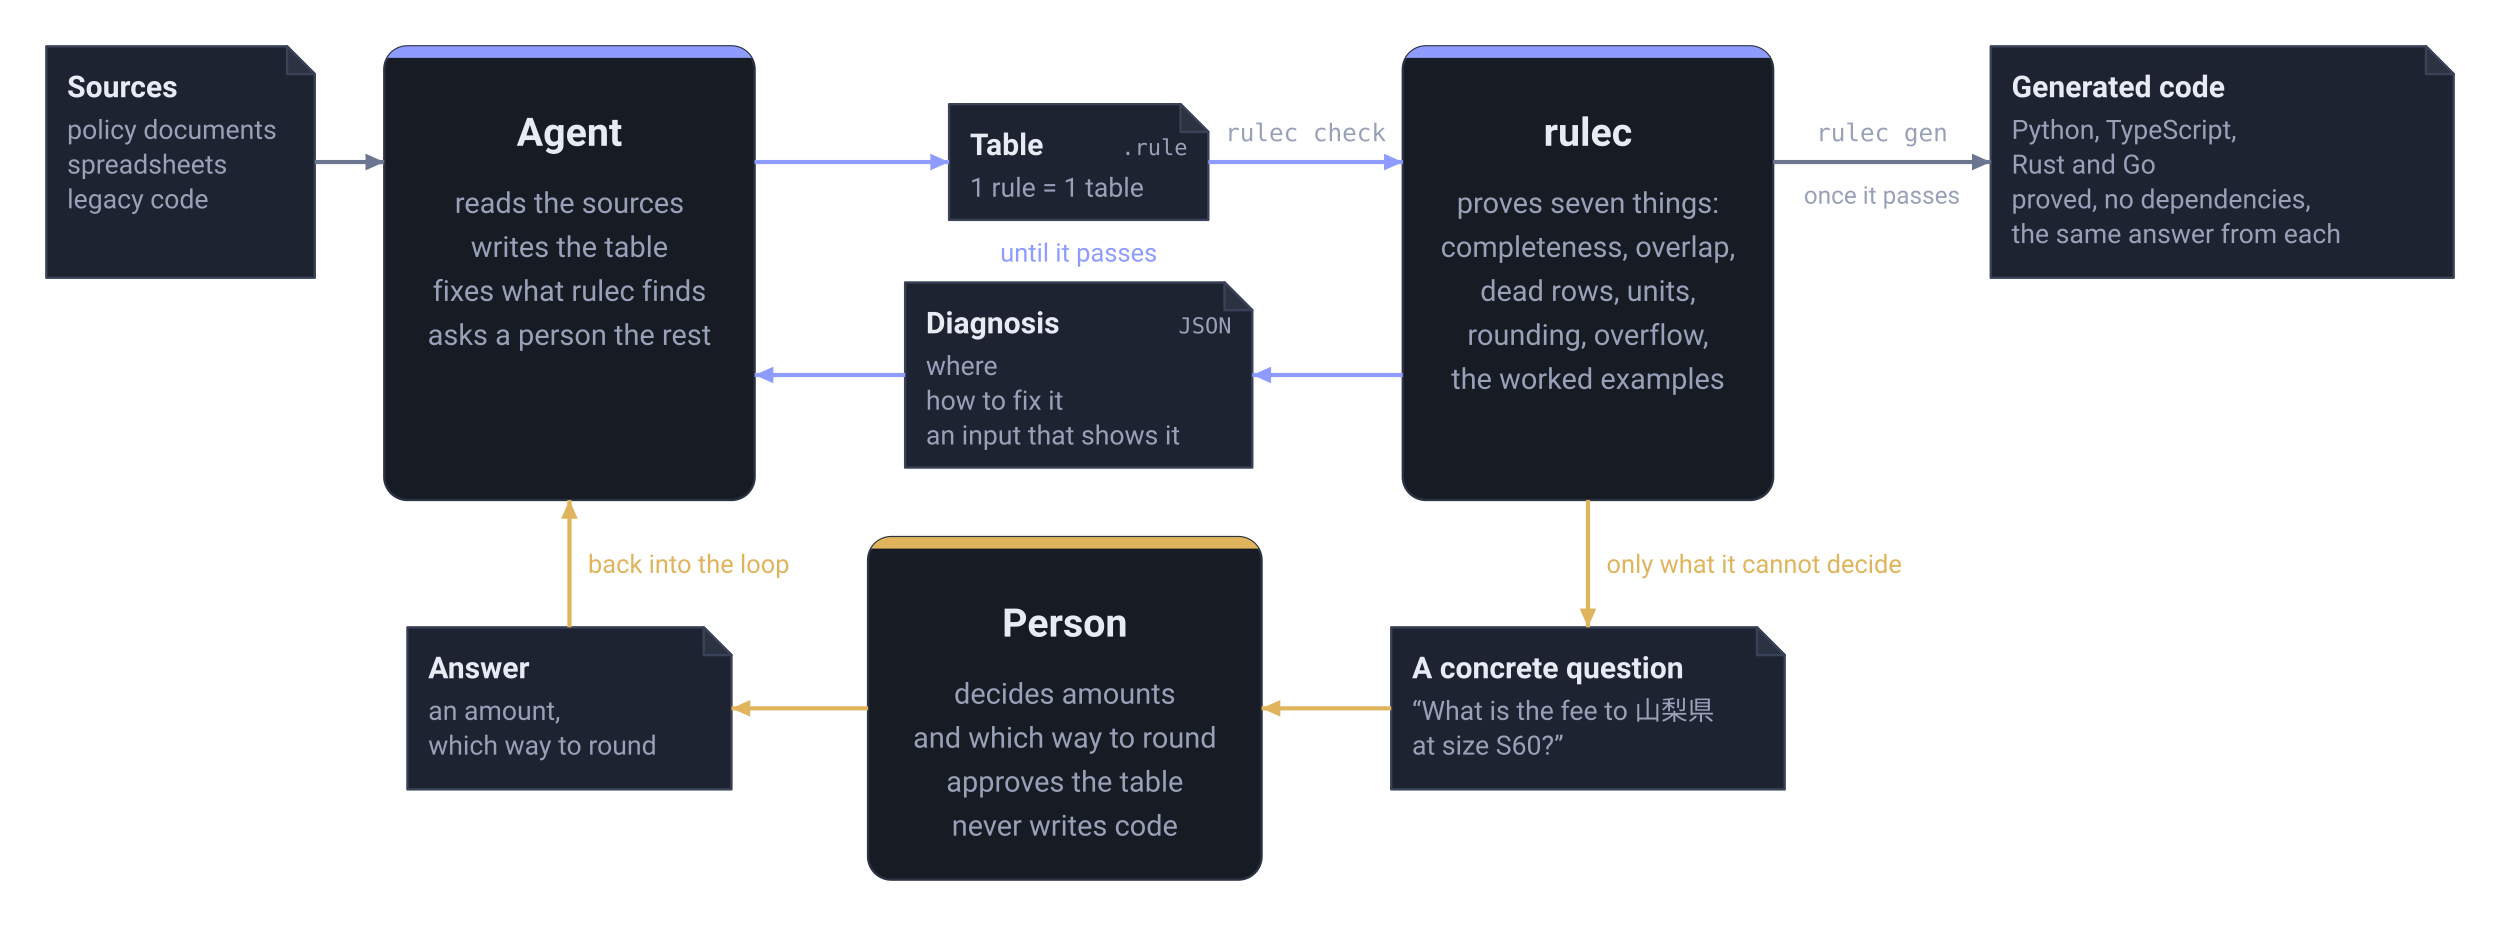
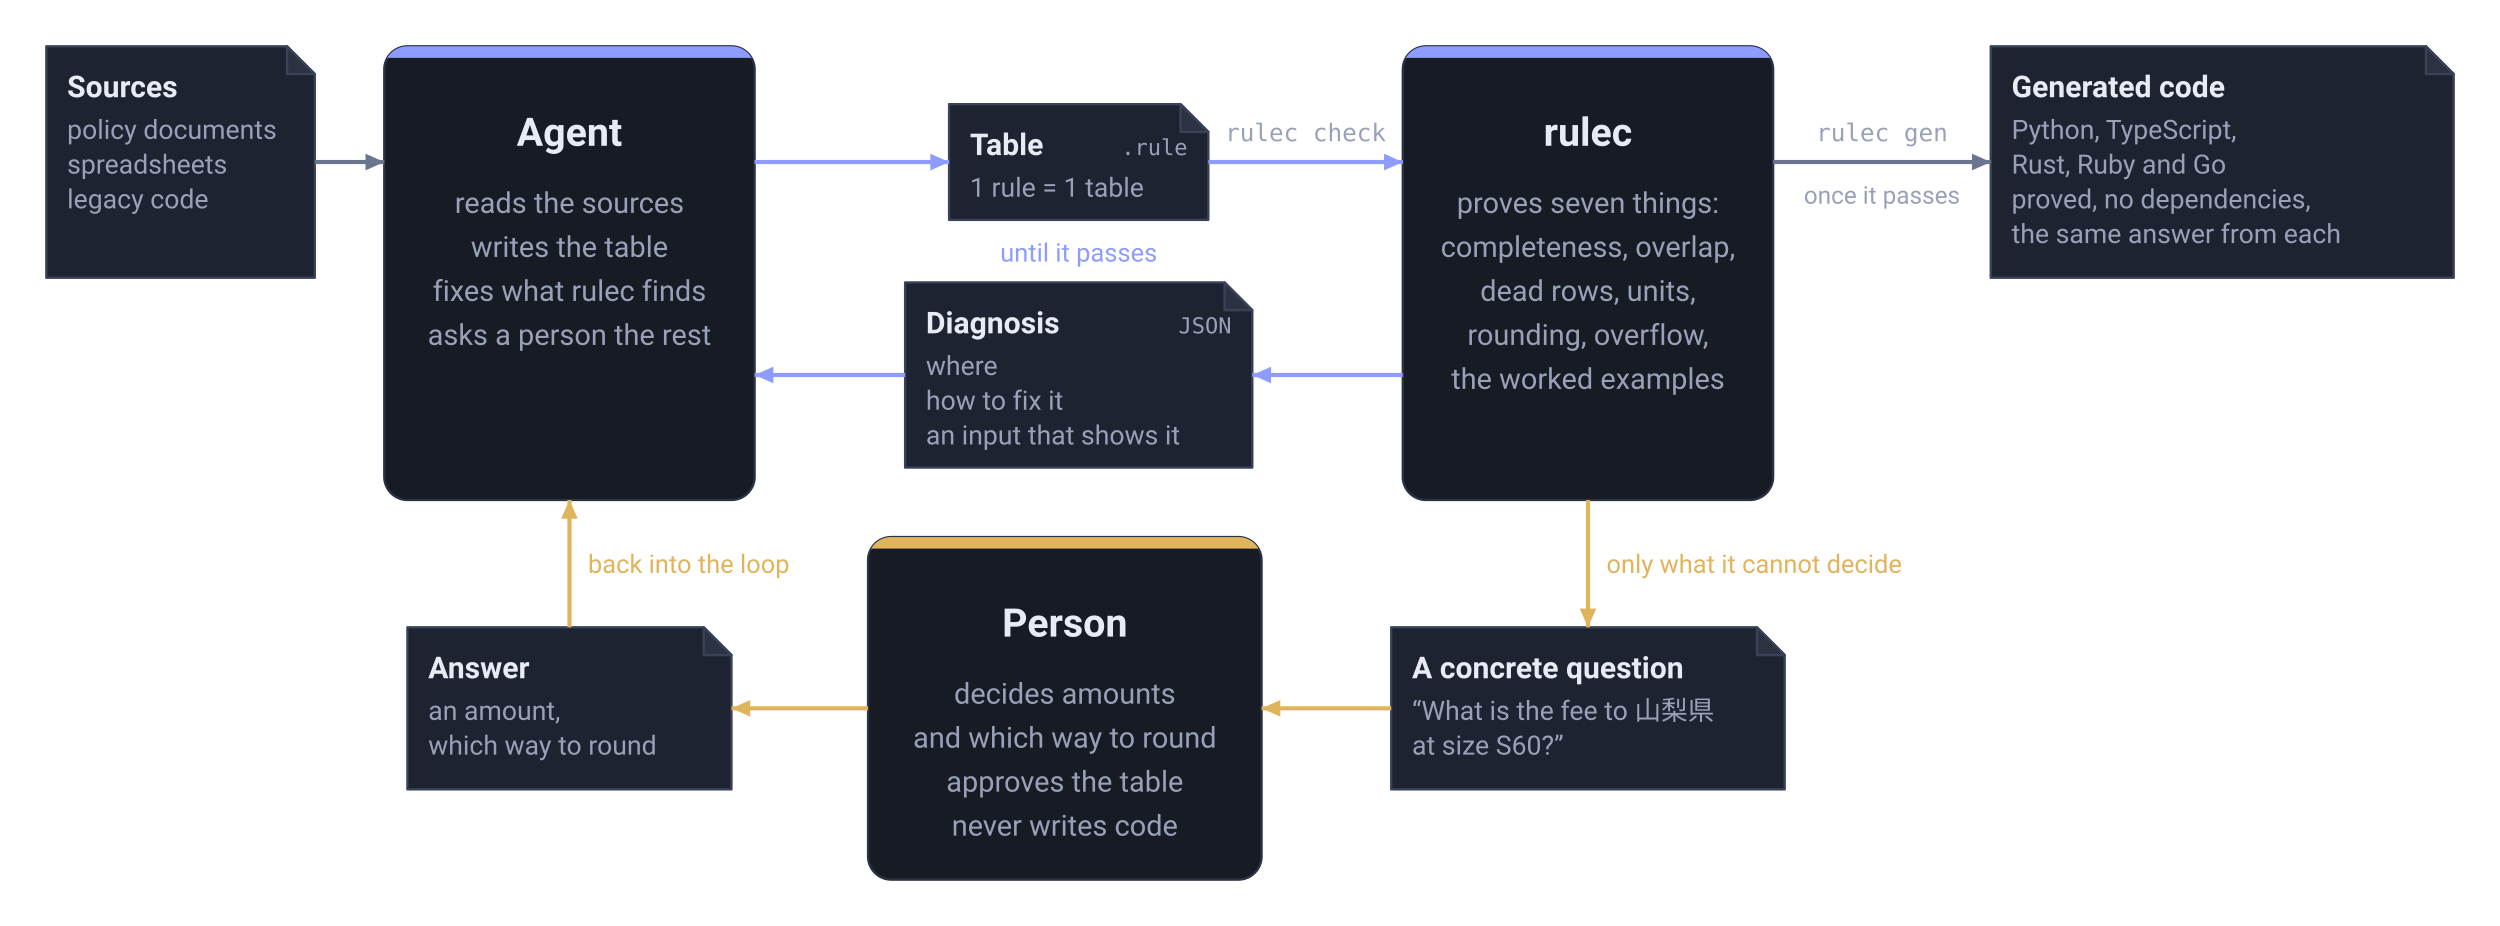
- <svg xmlns="http://www.w3.org/2000/svg" viewBox="0 0 1080 400" width="1080" height="400" role="img" aria-label="The agent reads the sources and writes the table (.rule), then runs rulec check. rulec returns a diagnosis - where, how to fix it, and an input that shows the problem - and the agent fixes the table until it passes. Only what the tool cannot decide reaches a person, as a question with a concrete case; the person answers with an amount or a rounding direction. Once the table passes, rulec gen emits proved Python, TypeScript, Rust and Go." font-family="-apple-system, BlinkMacSystemFont, &quot;Hiragino Sans&quot;, &quot;Noto Sans JP&quot;, &quot;Yu Gothic&quot;, Meiryo, &quot;Segoe UI&quot;, Roboto, sans-serif">
+ <svg xmlns="http://www.w3.org/2000/svg" viewBox="0 0 1080 400" width="1080" height="400" role="img" aria-label="The agent reads the sources and writes the table (.rule), then runs rulec check. rulec returns a diagnosis - where, how to fix it, and an input that shows the problem - and the agent fixes the table until it passes. Only what the tool cannot decide reaches a person, as a question with a concrete case; the person answers with an amount or a rounding direction. Once the table passes, rulec gen emits proved Python, TypeScript, Rust, Ruby and Go." font-family="-apple-system, BlinkMacSystemFont, &quot;Hiragino Sans&quot;, &quot;Noto Sans JP&quot;, &quot;Yu Gothic&quot;, Meiryo, &quot;Segoe UI&quot;, Roboto, sans-serif">
  <defs>
    <marker id="head-neutral" viewBox="0 0 10 10" refX="9" refY="5" markerWidth="9" markerHeight="9" markerUnits="userSpaceOnUse" orient="auto">
      <path d="M0,1 L9,5 L0,9 Z" fill="#6b7590" />
    </marker>
    <marker id="head-accent" viewBox="0 0 10 10" refX="9" refY="5" markerWidth="9" markerHeight="9" markerUnits="userSpaceOnUse" orient="auto">
      <path d="M0,1 L9,5 L0,9 Z" fill="#8e9cff" />
    </marker>
    <marker id="head-human" viewBox="0 0 10 10" refX="9" refY="5" markerWidth="9" markerHeight="9" markerUnits="userSpaceOnUse" orient="auto">
      <path d="M0,1 L9,5 L0,9 Z" fill="#e0b45c" />
    </marker>
  </defs>
  <clipPath id="clip-agent">
    <rect x="166" y="20" width="160" height="196" rx="10" />
  </clipPath>
  <rect x="166" y="20" width="160" height="196" rx="10" fill="#171b24" stroke="#2b3242" />
  <rect x="166" y="20" width="160" height="5" fill="#8e9cff" clip-path="url(#clip-agent)" />
  <text x="246.0" y="63" font-size="17" font-weight="700" text-anchor="middle" fill="#e8ebf4">Agent</text>
  <text x="246.0" y="92" font-size="12.5" font-weight="400" text-anchor="middle" fill="#98a1b8">reads the sources</text>
  <text x="246.0" y="111" font-size="12.5" font-weight="400" text-anchor="middle" fill="#98a1b8">writes the table</text>
  <text x="246.0" y="130" font-size="12.5" font-weight="400" text-anchor="middle" fill="#98a1b8">fixes what rulec finds</text>
  <text x="246.0" y="149" font-size="12.5" font-weight="400" text-anchor="middle" fill="#98a1b8">asks a person the rest</text>
  <clipPath id="clip-rulec">
    <rect x="606" y="20" width="160" height="196" rx="10" />
  </clipPath>
  <rect x="606" y="20" width="160" height="196" rx="10" fill="#171b24" stroke="#2b3242" />
  <rect x="606" y="20" width="160" height="5" fill="#8e9cff" clip-path="url(#clip-rulec)" />
  <text x="686.0" y="63" font-size="17" font-weight="700" text-anchor="middle" fill="#e8ebf4">rulec</text>
  <text x="686.0" y="92" font-size="12.5" font-weight="400" text-anchor="middle" fill="#98a1b8">proves seven things:</text>
  <text x="686.0" y="111" font-size="12.5" font-weight="400" text-anchor="middle" fill="#98a1b8">completeness, overlap,</text>
  <text x="686.0" y="130" font-size="12.5" font-weight="400" text-anchor="middle" fill="#98a1b8">dead rows, units,</text>
  <text x="686.0" y="149" font-size="12.5" font-weight="400" text-anchor="middle" fill="#98a1b8">rounding, overflow,</text>
  <text x="686.0" y="168" font-size="12.5" font-weight="400" text-anchor="middle" fill="#98a1b8">the worked examples</text>
  <clipPath id="clip-person">
    <rect x="375" y="232" width="170" height="148" rx="10" />
  </clipPath>
  <rect x="375" y="232" width="170" height="148" rx="10" fill="#171b24" stroke="#2b3242" />
  <rect x="375" y="232" width="170" height="5" fill="#e0b45c" clip-path="url(#clip-person)" />
  <text x="460.0" y="275" font-size="17" font-weight="700" text-anchor="middle" fill="#e8ebf4">Person</text>
  <text x="460.0" y="304" font-size="12.5" font-weight="400" text-anchor="middle" fill="#98a1b8">decides amounts</text>
  <text x="460.0" y="323" font-size="12.5" font-weight="400" text-anchor="middle" fill="#98a1b8">and which way to round</text>
  <text x="460.0" y="342" font-size="12.5" font-weight="400" text-anchor="middle" fill="#98a1b8">approves the table</text>
  <text x="460.0" y="361" font-size="12.5" font-weight="400" text-anchor="middle" fill="#98a1b8">never writes code</text>
  <path d="M20,20 H124 L136,32 V120 H20 Z" fill="#1e2331" stroke="#3a4257" stroke-linejoin="round" />
  <path d="M124,20 V32 H136 Z" fill="#2b3242" stroke="#3a4257" stroke-linejoin="round" />
  <text x="29" y="42" font-size="13" font-weight="600" text-anchor="start" fill="#e8ebf4">Sources</text>
  <text x="29" y="60" font-size="11.5" font-weight="400" text-anchor="start" fill="#98a1b8">policy documents</text>
  <text x="29" y="75" font-size="11.5" font-weight="400" text-anchor="start" fill="#98a1b8">spreadsheets</text>
  <text x="29" y="90" font-size="11.5" font-weight="400" text-anchor="start" fill="#98a1b8">legacy code</text>
  <path d="M410,45 H510 L522,57 V95 H410 Z" fill="#1e2331" stroke="#3a4257" stroke-linejoin="round" />
  <path d="M510,45 V57 H522 Z" fill="#2b3242" stroke="#3a4257" stroke-linejoin="round" />
  <text x="419" y="67" font-size="13" font-weight="600" text-anchor="start" fill="#e8ebf4">Table</text>
  <text x="513" y="67" font-size="9.5" font-weight="400" text-anchor="end" fill="#98a1b8" font-family="ui-monospace, SFMono-Regular, Menlo, Consolas, monospace">.rule</text>
  <text x="419" y="85" font-size="11.5" font-weight="400" text-anchor="start" fill="#98a1b8">1 rule = 1 table</text>
  <path d="M391,122 H529 L541,134 V202 H391 Z" fill="#1e2331" stroke="#3a4257" stroke-linejoin="round" />
  <path d="M529,122 V134 H541 Z" fill="#2b3242" stroke="#3a4257" stroke-linejoin="round" />
  <text x="400" y="144" font-size="13" font-weight="600" text-anchor="start" fill="#e8ebf4">Diagnosis</text>
  <text x="532" y="144" font-size="9.5" font-weight="400" text-anchor="end" fill="#98a1b8" font-family="ui-monospace, SFMono-Regular, Menlo, Consolas, monospace">JSON</text>
  <text x="400" y="162" font-size="11.5" font-weight="400" text-anchor="start" fill="#98a1b8">where</text>
  <text x="400" y="177" font-size="11.5" font-weight="400" text-anchor="start" fill="#98a1b8">how to fix it</text>
  <text x="400" y="192" font-size="11.5" font-weight="400" text-anchor="start" fill="#98a1b8">an input that shows it</text>
  <path d="M860,20 H1048 L1060,32 V120 H860 Z" fill="#1e2331" stroke="#3a4257" stroke-linejoin="round" />
  <path d="M1048,20 V32 H1060 Z" fill="#2b3242" stroke="#3a4257" stroke-linejoin="round" />
  <text x="869" y="42" font-size="13" font-weight="600" text-anchor="start" fill="#e8ebf4">Generated code</text>
  <text x="869" y="60" font-size="11.5" font-weight="400" text-anchor="start" fill="#98a1b8">Python, TypeScript,</text>
-   <text x="869" y="75" font-size="11.5" font-weight="400" text-anchor="start" fill="#98a1b8">Rust and Go</text>
+   <text x="869" y="75" font-size="11.5" font-weight="400" text-anchor="start" fill="#98a1b8">Rust, Ruby and Go</text>
  <text x="869" y="90" font-size="11.5" font-weight="400" text-anchor="start" fill="#98a1b8">proved, no dependencies,</text>
  <text x="869" y="105" font-size="11.5" font-weight="400" text-anchor="start" fill="#98a1b8">the same answer from each</text>
  <path d="M601,271 H759 L771,283 V341 H601 Z" fill="#1e2331" stroke="#3a4257" stroke-linejoin="round" />
  <path d="M759,271 V283 H771 Z" fill="#2b3242" stroke="#3a4257" stroke-linejoin="round" />
  <text x="610" y="293" font-size="13" font-weight="600" text-anchor="start" fill="#e8ebf4">A concrete question</text>
  <text x="610" y="311" font-size="11.5" font-weight="400" text-anchor="start" fill="#98a1b8">“What is the fee to 山梨県</text>
  <text x="610" y="326" font-size="11.5" font-weight="400" text-anchor="start" fill="#98a1b8">at size S60?”</text>
  <path d="M176,271 H304 L316,283 V341 H176 Z" fill="#1e2331" stroke="#3a4257" stroke-linejoin="round" />
  <path d="M304,271 V283 H316 Z" fill="#2b3242" stroke="#3a4257" stroke-linejoin="round" />
  <text x="185" y="293" font-size="13" font-weight="600" text-anchor="start" fill="#e8ebf4">Answer</text>
  <text x="185" y="311" font-size="11.5" font-weight="400" text-anchor="start" fill="#98a1b8">an amount,</text>
  <text x="185" y="326" font-size="11.5" font-weight="400" text-anchor="start" fill="#98a1b8">which way to round</text>
  <line x1="136" y1="70" x2="166" y2="70" stroke="#6b7590" stroke-width="1.8" marker-end="url(#head-neutral)" />
  <line x1="326" y1="70" x2="410" y2="70" stroke="#8e9cff" stroke-width="1.8" marker-end="url(#head-accent)" />
  <line x1="522" y1="70" x2="606" y2="70" stroke="#8e9cff" stroke-width="1.8" marker-end="url(#head-accent)" />
  <text x="564.0" y="61" font-size="10.5" font-weight="400" text-anchor="middle" fill="#98a1b8" font-family="ui-monospace, SFMono-Regular, Menlo, Consolas, monospace">rulec check</text>
  <line x1="606" y1="162" x2="541" y2="162" stroke="#8e9cff" stroke-width="1.8" marker-end="url(#head-accent)" />
  <line x1="391" y1="162" x2="326" y2="162" stroke="#8e9cff" stroke-width="1.8" marker-end="url(#head-accent)" />
  <text x="466.0" y="113" font-size="11" font-weight="400" text-anchor="middle" fill="#8e9cff">until it passes</text>
  <line x1="766" y1="70" x2="860" y2="70" stroke="#6b7590" stroke-width="1.8" marker-end="url(#head-neutral)" />
  <text x="813.0" y="61" font-size="10.5" font-weight="400" text-anchor="middle" fill="#98a1b8" font-family="ui-monospace, SFMono-Regular, Menlo, Consolas, monospace">rulec gen</text>
  <text x="813.0" y="88" font-size="10.5" font-weight="400" text-anchor="middle" fill="#98a1b8">once it passes</text>
  <line x1="686" y1="216" x2="686" y2="271" stroke="#e0b45c" stroke-width="1.8" marker-end="url(#head-human)" />
  <text x="694" y="247.5" font-size="11" font-weight="400" text-anchor="start" fill="#e0b45c">only what it cannot decide</text>
  <line x1="601" y1="306" x2="545" y2="306" stroke="#e0b45c" stroke-width="1.8" marker-end="url(#head-human)" />
  <line x1="375" y1="306" x2="316" y2="306" stroke="#e0b45c" stroke-width="1.8" marker-end="url(#head-human)" />
  <line x1="246" y1="271" x2="246" y2="216" stroke="#e0b45c" stroke-width="1.8" marker-end="url(#head-human)" />
  <text x="254" y="247.5" font-size="11" font-weight="400" text-anchor="start" fill="#e0b45c">back into the loop</text>
</svg>
